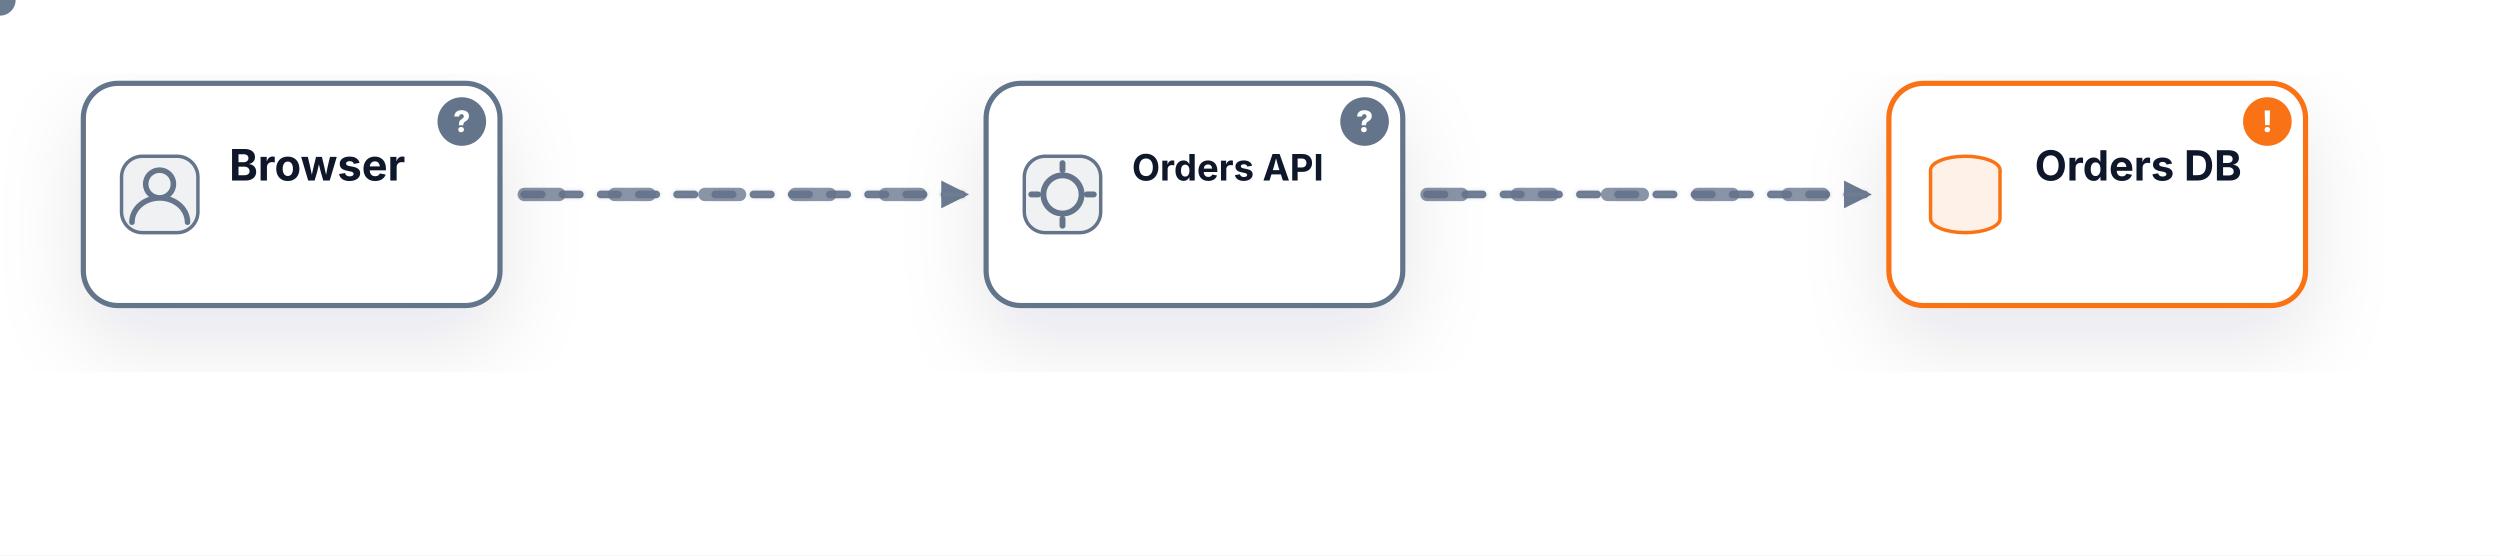
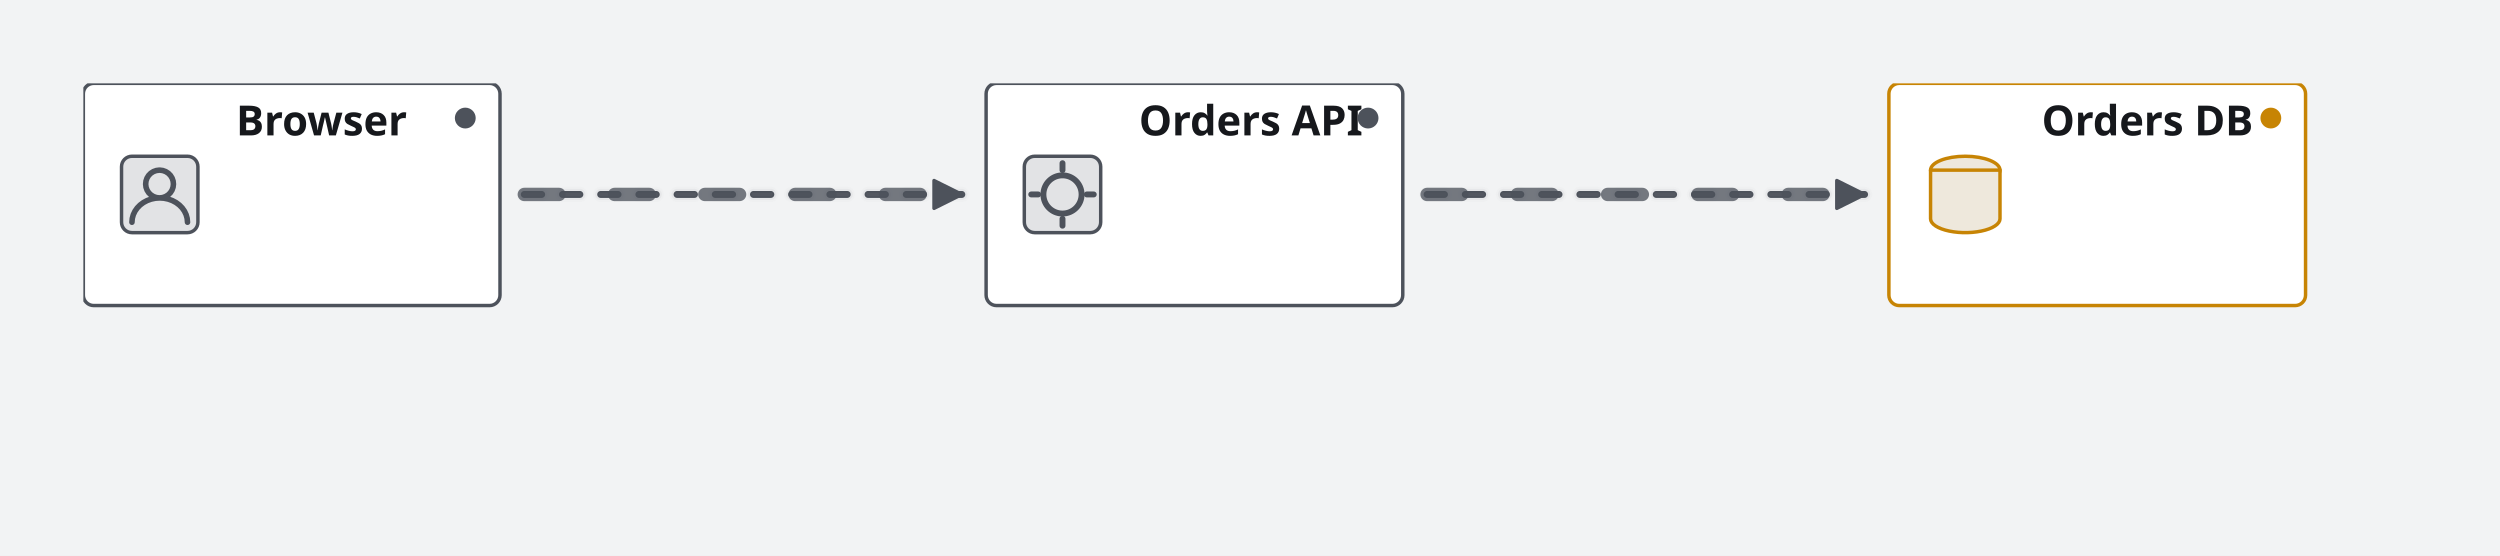
- <svg xmlns="http://www.w3.org/2000/svg" xmlns:xlink="http://www.w3.org/1999/xlink" width="720" height="160" viewBox="0 0 720 160" role="img" aria-labelledby="topology-title topology-desc" preserveAspectRatio="xMinYMin meet" shape-rendering="geometricPrecision" text-rendering="geometricPrecision" style="max-width:100%;height:auto;display:block">
+ <svg xmlns="http://www.w3.org/2000/svg" xmlns:xlink="http://www.w3.org/1999/xlink" width="720" height="160" viewBox="0 0 720 160" stroke-linecap="round" stroke-linejoin="round" style="max-width:100%;height:auto;display:block" role="img" aria-label="ChartForgeX topology" aria-labelledby="cfx-v2-a53c147703212484eedb1dcbf5d3e99b977b3612421cf2b42a8ae86af0f99952-0ab4847d0f0d5c5c2f712e2acfbe245c8f9e7d78a3cf9891cb210092d3fe0800-title" aria-describedby="cfx-v2-a53c147703212484eedb1dcbf5d3e99b977b3612421cf2b42a8ae86af0f99952-0ab4847d0f0d5c5c2f712e2acfbe245c8f9e7d78a3cf9891cb210092d3fe0800-description">
  <defs>
-     <style>#topology text{font-family:Inter, Segoe UI, system-ui, sans-serif;font-synthesis:none;letter-spacing:0}#topology .cfx-topology__link{cursor:pointer}#topology .cfx-topology__edge,#topology .cfx-topology__edge-halo{fill:none;stroke-linecap:round;stroke-linejoin:round;vector-effect:non-scaling-stroke}#topology .cfx-topology__node-card,#topology .cfx-topology__group-card{vector-effect:non-scaling-stroke}#topology .cfx-topology--highlighted:not(.cfx-topology__edge-wrap):not(.cfx-topology__edge-label){filter:url(#topology-shadow)}#topology .cfx-topology--selected:not(.cfx-topology__edge-wrap):not(.cfx-topology__edge-label){filter:url(#topology-selected-shadow)}</style>
-     <filter id="topology-shadow" x="-20%" y="-20%" width="140%" height="150%">
-       <feDropShadow dx="0" dy="10" stdDeviation="12" flood-color="#0F172A" flood-opacity="0.1" />
-     </filter>
-     <filter id="topology-selected-shadow" x="-20%" y="-20%" width="140%" height="150%">
-       <feDropShadow dx="0" dy="10" stdDeviation="12" flood-color="#2563EB" flood-opacity="0.18" />
-     </filter>
-     <marker id="topology-arrow-16a34a" viewBox="0 0 10 10" refX="7.4" refY="5" markerWidth="8" markerHeight="8" markerUnits="userSpaceOnUse" orient="auto-start-reverse" overflow="visible">
-       <path d="M 0 0 L 10 5 L 0 10 z" fill="#16A34A" />
-     </marker>
-     <marker id="topology-arrow-f97316" viewBox="0 0 10 10" refX="7.4" refY="5" markerWidth="8" markerHeight="8" markerUnits="userSpaceOnUse" orient="auto-start-reverse" overflow="visible">
-       <path d="M 0 0 L 10 5 L 0 10 z" fill="#F97316" />
-     </marker>
-     <marker id="topology-arrow-ef4444" viewBox="0 0 10 10" refX="7.4" refY="5" markerWidth="8" markerHeight="8" markerUnits="userSpaceOnUse" orient="auto-start-reverse" overflow="visible">
-       <path d="M 0 0 L 10 5 L 0 10 z" fill="#EF4444" />
-     </marker>
-     <marker id="topology-arrow-64748b" viewBox="0 0 10 10" refX="7.4" refY="5" markerWidth="8" markerHeight="8" markerUnits="userSpaceOnUse" orient="auto-start-reverse" overflow="visible">
-       <path d="M 0 0 L 10 5 L 0 10 z" fill="#64748B" />
-     </marker>
-     <marker id="topology-arrow-94a3b8" viewBox="0 0 10 10" refX="7.4" refY="5" markerWidth="8" markerHeight="8" markerUnits="userSpaceOnUse" orient="auto-start-reverse" overflow="visible">
-       <path d="M 0 0 L 10 5 L 0 10 z" fill="#94A3B8" />
-     </marker>
+     <clipPath id="cfx-v2-a53c147703212484eedb1dcbf5d3e99b977b3612421cf2b42a8ae86af0f99952-0ab4847d0f0d5c5c2f712e2acfbe245c8f9e7d78a3cf9891cb210092d3fe0800-clip-1" clipPathUnits="userSpaceOnUse">
+       <rect x="24" y="24" width="672" height="112" />
+     </clipPath>
  </defs>
-   <g id="topology" class="cfx-topology" data-cfx-role="topology" data-chart-id="topology" data-layout-mode="Manual" data-layout-direction="TopToBottom" data-visual-style="Default" data-fit-content-to-viewport="true" data-cfx-scenario-count="1" data-cfx-scenario-ids="order" data-cfx-scenarios="[{&quot;id&quot;:&quot;order&quot;,&quot;label&quot;:&quot;Place an order&quot;,&quot;stepCount&quot;:2,&quot;playbackDelayMilliseconds&quot;:900,&quot;loopPlayback&quot;:false,&quot;autoPlay&quot;:false,&quot;focusMode&quot;:&quot;highlight&quot;,&quot;steps&quot;:[{&quot;index&quot;:0,&quot;kind&quot;:&quot;Edge&quot;,&quot;id&quot;:&quot;call&quot;,&quot;label&quot;:&quot;POST order&quot;},{&quot;index&quot;:1,&quot;kind&quot;:&quot;Edge&quot;,&quot;id&quot;:&quot;query&quot;,&quot;label&quot;:&quot;Save order&quot;}]}]" data-map-background-style="Auto" data-node-display-mode="Card">
-     <rect class="cfx-topology__background" width="100%" height="100%" fill="#FFFFFF" />
-     <g class="cfx-topology__groups" data-cfx-role="topology-groups" />
-     <g class="cfx-topology__edges" data-cfx-role="topology-edges">
-       <g id="topology-edge-call" class="cfx-topology__edge-wrap cfx-topology__edge-wrap--unknown" data-cfx-role="topology-edge" data-edge-id="call" data-source-node-id="browser" data-target-node-id="api" data-edge-kind="Generic" data-cfx-status="Unknown" data-cfx-selected="false" data-edge-muted="false" data-edge-line-style="Auto" data-edge-emphasis="Normal" data-source-marker="None" data-target-marker="Arrow" data-edge-minimum-rank-span="1" data-edge-routing-priority="0" data-edge-render-order="0" data-edge-layout-inference="none" data-route-strategy="Orthogonal" data-route-corridor="default" data-route-candidate-count="1" data-route-fallback-reason="not-obstacle-aware" data-route-segment-count="3" data-route-obstacle-count="1" data-route-obstacle-hits="0" data-route-label-obstacle-hits="0" data-route-overlap-score="0" data-route-offset="0" data-route-start-x="151" data-route-start-y="56" data-route-end-x="277" data-route-end-y="56" data-route-curve="Orthogonal" data-source-port="Auto" data-target-port="Auto" data-route-lane="0" data-label-offset-x="0" data-label-offset-y="0" data-waypoint-count="0" data-scenario-ids="order" data-scenario-count="1" data-scenario-step-count="1" data-scenario-step-indices="order:0">
-         <path class="cfx-topology__edge cfx-premium-stroke cfx-topology__edge--premium-layer" data-cfx-role="topology-edge-path-ambient-halo" d="M 151 56 L 214 56 L 214 56 L 277 56" fill="none" stroke="#64748B" stroke-width="4.6" stroke-linecap="round" stroke-linejoin="round" stroke-dasharray="5 6" opacity="0.013" />
-         <path class="cfx-topology__edge cfx-premium-stroke cfx-topology__edge--premium-layer" data-cfx-role="topology-edge-path-halo" d="M 151 56 L 214 56 L 214 56 L 277 56" fill="none" stroke="#64748B" stroke-width="3.4" stroke-linecap="round" stroke-linejoin="round" stroke-dasharray="5 6" opacity="0.052" />
-         <path class="cfx-topology__edge cfx-premium-stroke" data-cfx-role="topology-edge-path" d="M 151 56 L 214 56 L 214 56 L 277 56" fill="none" stroke="#64748B" stroke-width="2.2" stroke-linecap="round" stroke-linejoin="round" stroke-dasharray="5 6" opacity="0.94" marker-end="url(#topology-arrow-64748b)" />
-         <path class="cfx-topology__edge cfx-premium-stroke cfx-topology__edge--premium-layer" data-cfx-role="topology-edge-path-highlight" d="M 151 56 L 214 56 L 214 56 L 277 56" fill="none" stroke="#FFFFFF" stroke-width="1" stroke-linecap="round" stroke-linejoin="round" stroke-dasharray="5 6" opacity="0.033" />
+   <rect x="0" y="0" width="720" height="160" rx="0" data-cfx-role="background" fill="#F2F3F4" stroke="none" stroke-width="1" />
+   <g clip-path="url(#cfx-v2-a53c147703212484eedb1dcbf5d3e99b977b3612421cf2b42a8ae86af0f99952-0ab4847d0f0d5c5c2f712e2acfbe245c8f9e7d78a3cf9891cb210092d3fe0800-clip-1)" />
+   <g data-cfx-role="topology" class="cfx-topology" data-canvas-surface-style="Plain" data-cfx-active-scenario="" data-cfx-map-background-style="Dots" data-cfx-projection="" data-cfx-scenario-count="1" data-cfx-scenario-ids="order" data-cfx-scenarios="[{&quot;id&quot;:&quot;order&quot;,&quot;label&quot;:&quot;Place an order&quot;,&quot;stepCount&quot;:2,&quot;playbackDelayMilliseconds&quot;:900,&quot;loopPlayback&quot;:false,&quot;autoPlay&quot;:false,&quot;focusMode&quot;:&quot;highlight&quot;,&quot;steps&quot;:[{&quot;index&quot;:0,&quot;kind&quot;:&quot;Edge&quot;,&quot;id&quot;:&quot;call&quot;,&quot;label&quot;:&quot;POST order&quot;},{&quot;index&quot;:1,&quot;kind&quot;:&quot;Edge&quot;,&quot;id&quot;:&quot;query&quot;,&quot;label&quot;:&quot;Save order&quot;}]}]" data-cfx-viewport="" data-chart-id="topology" data-fit-content-to-viewport="true" data-header-style="Standard" data-layout-direction="TopToBottom" data-layout-mode="Manual" data-node-surface-style="Card" data-visual-style="Default">
+     <g clip-path="url(#cfx-v2-a53c147703212484eedb1dcbf5d3e99b977b3612421cf2b42a8ae86af0f99952-0ab4847d0f0d5c5c2f712e2acfbe245c8f9e7d78a3cf9891cb210092d3fe0800-clip-1)">
+       <g id="cfx-v2-a53c147703212484eedb1dcbf5d3e99b977b3612421cf2b42a8ae86af0f99952-0ab4847d0f0d5c5c2f712e2acfbe245c8f9e7d78a3cf9891cb210092d3fe0800-node-5" data-cfx-source-id="call" data-cfx-role="topology-edge" class="cfx-topology__edge" data-cfx-selected="false" data-cfx-status="Unknown" data-direction="Forward" data-edge-color="" data-edge-dash-pattern="" data-edge-emphasis="Normal" data-edge-id="call" data-edge-kind="Generic" data-edge-label="" data-edge-layout-inference="none" data-edge-line-style="Auto" data-edge-minimum-rank-span="1" data-edge-muted="false" data-edge-render-order="0" data-edge-routing-priority="0" data-edge-secondary-label="" data-edge-tertiary-label="" data-label-offset-x="0" data-label-offset-y="0" data-route-candidate-count="1" data-route-corridor="default" data-route-curve="Orthogonal" data-route-end-x="277" data-route-end-y="56" data-route-fallback-reason="not-obstacle-aware" data-route-label-obstacle-hits="0" data-route-lane="0" data-route-obstacle-count="1" data-route-obstacle-hits="0" data-route-offset="0" data-route-overlap-score="0" data-route-segment-count="3" data-route-start-x="151" data-route-start-y="56" data-route-strategy="Orthogonal" data-scenario-ids="order" data-scenario-step-indices="order:0" data-source-group-id="" data-source-label="" data-source-marker="None" data-source-node-id="browser" data-source-port="Auto" data-source-port-id="" data-target-group-id="" data-target-label="" data-target-marker="Arrow" data-target-node-id="api" data-target-port="Auto" data-target-port-id="" data-waypoint-count="0">
+         <path d="M 151 56 L 214 56 L 214 56 L 277 56" data-cfx-role="topology-edge-line-ambient-halo" fill="none" stroke="rgba(77,82,91,0.016)" stroke-width="4.4" stroke-dasharray="5 6" />
+         <path d="M 151 56 L 214 56 L 214 56 L 277 56" data-cfx-role="topology-edge-line-halo" fill="none" stroke="rgba(77,82,91,0.055)" stroke-width="3.2" stroke-dasharray="5 6" />
+         <path d="M 151 56 L 214 56 L 214 56 L 277 56" data-cfx-role="topology-edge-line" fill="none" stroke="#4D525B" stroke-width="2" stroke-dasharray="5 6" />
+         <path d="M 151 56 L 214 56 L 214 56 L 277 56" data-cfx-role="topology-edge-line-highlight" fill="none" stroke="rgba(255,255,255,0.035)" stroke-width="1" stroke-dasharray="5 6" />
+         <path d="M 277 56 L 269 52 L 269 60 Z" data-cfx-role="topology-marker" fill="#4D525B" stroke="#4D525B" stroke-width="1" fill-rule="evenodd" />
      </g>
-       <g id="topology-edge-query" class="cfx-topology__edge-wrap cfx-topology__edge-wrap--unknown" data-cfx-role="topology-edge" data-edge-id="query" data-source-node-id="api" data-target-node-id="db" data-edge-kind="Generic" data-cfx-status="Unknown" data-cfx-selected="false" data-edge-muted="false" data-edge-line-style="Auto" data-edge-emphasis="Normal" data-source-marker="None" data-target-marker="Arrow" data-edge-minimum-rank-span="1" data-edge-routing-priority="0" data-edge-render-order="1" data-edge-layout-inference="none" data-route-strategy="Orthogonal" data-route-corridor="default" data-route-candidate-count="1" data-route-fallback-reason="not-obstacle-aware" data-route-segment-count="3" data-route-obstacle-count="1" data-route-obstacle-hits="0" data-route-label-obstacle-hits="0" data-route-overlap-score="0" data-route-offset="0" data-route-start-x="411" data-route-start-y="56" data-route-end-x="537" data-route-end-y="56" data-route-curve="Orthogonal" data-source-port="Auto" data-target-port="Auto" data-route-lane="0" data-label-offset-x="0" data-label-offset-y="0" data-waypoint-count="0" data-scenario-ids="order" data-scenario-count="1" data-scenario-step-count="1" data-scenario-step-indices="order:1">
-         <path class="cfx-topology__edge cfx-premium-stroke cfx-topology__edge--premium-layer" data-cfx-role="topology-edge-path-ambient-halo" d="M 411 56 L 474 56 L 474 56 L 537 56" fill="none" stroke="#64748B" stroke-width="4.6" stroke-linecap="round" stroke-linejoin="round" stroke-dasharray="5 6" opacity="0.013" />
-         <path class="cfx-topology__edge cfx-premium-stroke cfx-topology__edge--premium-layer" data-cfx-role="topology-edge-path-halo" d="M 411 56 L 474 56 L 474 56 L 537 56" fill="none" stroke="#64748B" stroke-width="3.4" stroke-linecap="round" stroke-linejoin="round" stroke-dasharray="5 6" opacity="0.052" />
-         <path class="cfx-topology__edge cfx-premium-stroke" data-cfx-role="topology-edge-path" d="M 411 56 L 474 56 L 474 56 L 537 56" fill="none" stroke="#64748B" stroke-width="2.2" stroke-linecap="round" stroke-linejoin="round" stroke-dasharray="5 6" opacity="0.94" marker-end="url(#topology-arrow-64748b)" />
-         <path class="cfx-topology__edge cfx-premium-stroke cfx-topology__edge--premium-layer" data-cfx-role="topology-edge-path-highlight" d="M 411 56 L 474 56 L 474 56 L 537 56" fill="none" stroke="#FFFFFF" stroke-width="1" stroke-linecap="round" stroke-linejoin="round" stroke-dasharray="5 6" opacity="0.033" />
+       <g id="cfx-v2-a53c147703212484eedb1dcbf5d3e99b977b3612421cf2b42a8ae86af0f99952-0ab4847d0f0d5c5c2f712e2acfbe245c8f9e7d78a3cf9891cb210092d3fe0800-node-12" data-cfx-source-id="query" data-cfx-role="topology-edge" class="cfx-topology__edge" data-cfx-selected="false" data-cfx-status="Unknown" data-direction="Forward" data-edge-color="" data-edge-dash-pattern="" data-edge-emphasis="Normal" data-edge-id="query" data-edge-kind="Generic" data-edge-label="" data-edge-layout-inference="none" data-edge-line-style="Auto" data-edge-minimum-rank-span="1" data-edge-muted="false" data-edge-render-order="1" data-edge-routing-priority="0" data-edge-secondary-label="" data-edge-tertiary-label="" data-label-offset-x="0" data-label-offset-y="0" data-route-candidate-count="1" data-route-corridor="default" data-route-curve="Orthogonal" data-route-end-x="537" data-route-end-y="56" data-route-fallback-reason="not-obstacle-aware" data-route-label-obstacle-hits="0" data-route-lane="0" data-route-obstacle-count="1" data-route-obstacle-hits="0" data-route-offset="0" data-route-overlap-score="0" data-route-segment-count="3" data-route-start-x="411" data-route-start-y="56" data-route-strategy="Orthogonal" data-scenario-ids="order" data-scenario-step-indices="order:1" data-source-group-id="" data-source-label="" data-source-marker="None" data-source-node-id="api" data-source-port="Auto" data-source-port-id="" data-target-group-id="" data-target-label="" data-target-marker="Arrow" data-target-node-id="db" data-target-port="Auto" data-target-port-id="" data-waypoint-count="0">
+         <path d="M 411 56 L 474 56 L 474 56 L 537 56" data-cfx-role="topology-edge-line-ambient-halo" fill="none" stroke="rgba(77,82,91,0.016)" stroke-width="4.4" stroke-dasharray="5 6" />
+         <path d="M 411 56 L 474 56 L 474 56 L 537 56" data-cfx-role="topology-edge-line-halo" fill="none" stroke="rgba(77,82,91,0.055)" stroke-width="3.2" stroke-dasharray="5 6" />
+         <path d="M 411 56 L 474 56 L 474 56 L 537 56" data-cfx-role="topology-edge-line" fill="none" stroke="#4D525B" stroke-width="2" stroke-dasharray="5 6" />
+         <path d="M 411 56 L 474 56 L 474 56 L 537 56" data-cfx-role="topology-edge-line-highlight" fill="none" stroke="rgba(255,255,255,0.035)" stroke-width="1" stroke-dasharray="5 6" />
+         <path d="M 537 56 L 529 52 L 529 60 Z" data-cfx-role="topology-marker" fill="#4D525B" stroke="#4D525B" stroke-width="1" fill-rule="evenodd" />
      </g>
-     </g>
-     <g class="cfx-topology__edge-labels" data-cfx-role="topology-edge-labels" />
-     <g class="cfx-topology__endpoint-labels" data-cfx-role="topology-endpoint-labels" />
-     <g class="cfx-topology__motion" data-cfx-role="topology-motion" data-cfx-motion-source="order" data-cfx-motion-kind="route-pulse">
-       <path id="topology-motion-tour-order" class="cfx-topology__motion-tour-path" data-cfx-role="topology-motion-tour-path" d="M 151 56 L 214 56 L 214 56 L 277 56 M 411 56 L 474 56 L 474 56 L 537 56" fill="none" stroke="none" opacity="0" />
-       <path id="topology-motion-route-call-0" class="cfx-topology__motion-route" data-cfx-role="topology-motion-route" data-edge-id="call" d="M 151 56 L 214 56 L 214 56 L 277 56" fill="none" stroke="#64748B" stroke-width="3.85" stroke-linecap="round" stroke-linejoin="round" stroke-dasharray="10 16" opacity="0.76">
-         <animate attributeName="stroke-dashoffset" from="26" to="0" dur="3s" repeatCount="indefinite" fill="remove" />
-       </path>
-       <path id="topology-motion-route-query-1" class="cfx-topology__motion-route" data-cfx-role="topology-motion-route" data-edge-id="query" d="M 411 56 L 474 56 L 474 56 L 537 56" fill="none" stroke="#64748B" stroke-width="3.85" stroke-linecap="round" stroke-linejoin="round" stroke-dasharray="10 16" opacity="0.76">
-         <animate attributeName="stroke-dashoffset" from="26" to="0" dur="3s" repeatCount="indefinite" fill="remove" />
-       </path>
-     </g>
-     <g class="cfx-topology__nodes" data-cfx-role="topology-nodes">
-       <g id="topology-node-browser" class="cfx-topology__node cfx-topology__node--person cfx-topology__node--unknown cfx-topology__node--card" data-cfx-role="topology-node" data-node-id="browser" data-node-kind="Person" data-node-display-mode="Card" data-cfx-status="Unknown" data-cfx-selected="false" data-node-label="Browser" data-node-detail-count="0" data-scenario-ids="order" data-scenario-count="1" data-scenario-step-count="1" data-scenario-step-indices="order:0">
-         <g class="cfx-topology__node-body" data-cfx-role="topology-node-body" data-node-id="browser">
-           <rect class="cfx-topology__node-card" x="24" y="24" width="120" height="64" rx="10" fill="#FFFFFF" stroke="#64748B" stroke-width="1.5" data-node-surface-style="Card" filter="url(#topology-shadow)" />
-           <g class="cfx-topology__node-icon" data-node-kind="Person">
-             <rect x="35" y="45" width="22" height="22" rx="6" fill="#F0F1F3" stroke="#64748B" />
-             <path d="M 46 49 A 4 4 0 1 1 45.9 49 M 38 64 A 8 7 0 0 1 54 64" fill="none" stroke="#64748B" stroke-width="1.6" stroke-linecap="round" />
-           </g>
-           <text x="66" y="52" fill="#0F172A" font-size="12.5" font-weight="700">Browser</text>
+       <g data-cfx-role="topology-motion" data-cfx-motion-source="order" data-cfx-motion-kind="route-pulse" pointer-events="none">
+         <path id="cfx-v2-a53c147703212484eedb1dcbf5d3e99b977b3612421cf2b42a8ae86af0f99952-0ab4847d0f0d5c5c2f712e2acfbe245c8f9e7d78a3cf9891cb210092d3fe0800-title-motion-tour" data-cfx-role="topology-motion-tour-path" d="M 151 56 L 214 56 L 214 56 L 277 56 M 411 56 L 474 56 L 474 56 L 537 56" fill="none" stroke="none" />
+         <path id="cfx-v2-a53c147703212484eedb1dcbf5d3e99b977b3612421cf2b42a8ae86af0f99952-0ab4847d0f0d5c5c2f712e2acfbe245c8f9e7d78a3cf9891cb210092d3fe0800-title-motion-route-0" data-cfx-role="topology-motion-route" data-edge-id="call" d="M 151 56 L 214 56 L 214 56 L 277 56" fill="none" stroke="#4D525B" stroke-width="3.85" stroke-linecap="round" stroke-linejoin="round" stroke-dasharray="10 16" stroke-opacity="0.76">
+           <animate attributeName="stroke-dashoffset" calcMode="linear" from="26" to="0" dur="3s" repeatCount="indefinite" fill="remove" />
+         </path>
+         <path id="cfx-v2-a53c147703212484eedb1dcbf5d3e99b977b3612421cf2b42a8ae86af0f99952-0ab4847d0f0d5c5c2f712e2acfbe245c8f9e7d78a3cf9891cb210092d3fe0800-title-motion-route-1" data-cfx-role="topology-motion-route" data-edge-id="query" d="M 411 56 L 474 56 L 474 56 L 537 56" fill="none" stroke="#4D525B" stroke-width="3.85" stroke-linecap="round" stroke-linejoin="round" stroke-dasharray="10 16" stroke-opacity="0.76">
+           <animate attributeName="stroke-dashoffset" calcMode="linear" from="26" to="0" dur="3s" repeatCount="indefinite" fill="remove" />
+         </path>
+       </g>
+       <g id="cfx-v2-a53c147703212484eedb1dcbf5d3e99b977b3612421cf2b42a8ae86af0f99952-0ab4847d0f0d5c5c2f712e2acfbe245c8f9e7d78a3cf9891cb210092d3fe0800-node-19" data-cfx-source-id="browser" data-cfx-role="topology-node" class="cfx-topology__node" data-cfx-selected="false" data-cfx-status="Unknown" data-group-id="" data-group-label="" data-node-badge="" data-node-detail-count="0" data-node-display-mode="Card" data-node-id="browser" data-node-kind="Person" data-node-label="Browser" data-scenario-ids="order" data-scenario-step-indices="order:0">
+         <rect x="24" y="24" width="120" height="64" rx="3" data-cfx-role="topology-node-surface" fill="#FFFFFF" stroke="#4D525B" stroke-width="1" />
+         <rect x="35" y="45" width="22" height="22" rx="3" data-cfx-role="topology-icon-surface" fill="#E2E3E5" stroke="#4D525B" stroke-width="1" />
+         <path d="M 46 49 L 46.885 49.111 L 47.724 49.415 L 48.475 49.897 L 49.099 50.534 L 49.568 51.293 L 49.856 52.137 L 49.95 53.025 L 49.845 53.911 L 49.546 54.751 L 49.068 55.505 L 48.436 56.134 L 47.679 56.607 L 46.837 56.9 L 45.95 57 L 45.063 56.9 L 44.221 56.607 L 43.464 56.134 L 42.832 55.505 L 42.354 54.751 L 42.055 53.911 L 41.95 53.025 L 42.044 52.137 L 42.332 51.293 L 42.801 50.534 L 43.425 49.897 L 44.176 49.415 L 45.015 49.111 L 45.9 49 M 38 64 L 38.098 62.905 L 38.392 61.837 L 38.872 60.822 L 39.528 59.886 L 40.343 59.05 L 41.298 58.337 L 42.368 57.763 L 43.528 57.343 L 44.749 57.086 L 46 57 L 47.251 57.086 L 48.472 57.343 L 49.632 57.763 L 50.702 58.337 L 51.657 59.05 L 52.472 59.886 L 53.128 60.822 L 53.608 61.837 L 53.902 62.905 L 54 64" data-cfx-role="topology-node-icon" fill="none" stroke="#4D525B" stroke-width="1.6" stroke-linejoin="miter" />
+         <g id="cfx-v2-a53c147703212484eedb1dcbf5d3e99b977b3612421cf2b42a8ae86af0f99952-0ab4847d0f0d5c5c2f712e2acfbe245c8f9e7d78a3cf9891cb210092d3fe0800-node-23" data-cfx-source-id="browser-label" data-cfx-role="topology-node-label">
+           <text x="68" y="39" font-family="Calibri, Carlito, Segoe UI, system-ui, sans-serif" font-size="12" font-weight="600" font-style="normal" fill="#16181C" xml:space="preserve" style="white-space:pre;font-language-override:normal;font-palette:normal">Browser</text>
+         </g>
+         <g id="cfx-v2-a53c147703212484eedb1dcbf5d3e99b977b3612421cf2b42a8ae86af0f99952-0ab4847d0f0d5c5c2f712e2acfbe245c8f9e7d78a3cf9891cb210092d3fe0800-node-24" data-cfx-source-id="browser-status" data-cfx-role="topology-node-status" data-node-id="browser">
+           <ellipse cx="134" cy="34" rx="3" ry="3" data-cfx-role="topology-status" fill="#4D525B" stroke="none" stroke-width="1" />
        </g>
      </g>
-       <g id="topology-node-api" class="cfx-topology__node cfx-topology__node--service cfx-topology__node--unknown cfx-topology__node--card" data-cfx-role="topology-node" data-node-id="api" data-node-kind="Service" data-node-display-mode="Card" data-cfx-status="Unknown" data-cfx-selected="false" data-node-label="Orders API" data-node-detail-count="0" data-scenario-ids="order" data-scenario-count="1" data-scenario-step-count="2" data-scenario-step-indices="order:0,1">
-         <g class="cfx-topology__node-body" data-cfx-role="topology-node-body" data-node-id="api">
-           <rect class="cfx-topology__node-card" x="284" y="24" width="120" height="64" rx="10" fill="#FFFFFF" stroke="#64748B" stroke-width="1.5" data-node-surface-style="Card" filter="url(#topology-shadow)" />
-           <g class="cfx-topology__node-icon" data-node-kind="Service">
-             <rect x="295" y="45" width="22" height="22" rx="6" fill="#F0F1F3" stroke="#64748B" />
-             <circle cx="306" cy="56" r="5.5" fill="none" stroke="#64748B" stroke-width="1.7" />
-             <path d="M 306 47 V 49 M 306 63 V 65 M 297 56 H 299 M 313 56 H 315" stroke="#64748B" stroke-width="1.7" stroke-linecap="round" />
-           </g>
-           <text x="326" y="52" fill="#0F172A" font-size="10.5" font-weight="700">Orders API</text>
+       <g id="cfx-v2-a53c147703212484eedb1dcbf5d3e99b977b3612421cf2b42a8ae86af0f99952-0ab4847d0f0d5c5c2f712e2acfbe245c8f9e7d78a3cf9891cb210092d3fe0800-node-28" data-cfx-source-id="api" data-cfx-role="topology-node" class="cfx-topology__node" data-cfx-selected="false" data-cfx-status="Unknown" data-group-id="" data-group-label="" data-node-badge="" data-node-detail-count="0" data-node-display-mode="Card" data-node-id="api" data-node-kind="Service" data-node-label="Orders API" data-scenario-ids="order" data-scenario-step-indices="order:0,1">
+         <rect x="284" y="24" width="120" height="64" rx="3" data-cfx-role="topology-node-surface" fill="#FFFFFF" stroke="#4D525B" stroke-width="1" />
+         <rect x="295" y="45" width="22" height="22" rx="3" data-cfx-role="topology-icon-surface" fill="#E2E3E5" stroke="#4D525B" stroke-width="1" />
+         <ellipse cx="306" cy="56" rx="5.5" ry="5.5" data-cfx-role="topology-node-icon" fill="none" stroke="#4D525B" stroke-width="1.7" />
+         <path d="M 306 47 L 306 49 M 306 63 L 306 65 M 297 56 L 299 56 M 313 56 L 315 56" data-cfx-role="topology-node-icon" fill="#4D525B" stroke="#4D525B" stroke-width="1.7" fill-rule="evenodd" stroke-linejoin="miter" />
+         <g id="cfx-v2-a53c147703212484eedb1dcbf5d3e99b977b3612421cf2b42a8ae86af0f99952-0ab4847d0f0d5c5c2f712e2acfbe245c8f9e7d78a3cf9891cb210092d3fe0800-node-33" data-cfx-source-id="api-label" data-cfx-role="topology-node-label">
+           <text x="328" y="39" font-family="Calibri, Carlito, Segoe UI, system-ui, sans-serif" font-size="12" font-weight="600" font-style="normal" fill="#16181C" xml:space="preserve" style="white-space:pre;font-language-override:normal;font-palette:normal">Orders API</text>
+         </g>
+         <g id="cfx-v2-a53c147703212484eedb1dcbf5d3e99b977b3612421cf2b42a8ae86af0f99952-0ab4847d0f0d5c5c2f712e2acfbe245c8f9e7d78a3cf9891cb210092d3fe0800-node-34" data-cfx-source-id="api-status" data-cfx-role="topology-node-status" data-node-id="api">
+           <ellipse cx="394" cy="34" rx="3" ry="3" data-cfx-role="topology-status" fill="#4D525B" stroke="none" stroke-width="1" />
        </g>
      </g>
-       <g id="topology-node-db" class="cfx-topology__node cfx-topology__node--database cfx-topology__node--warning cfx-topology__node--card" data-cfx-role="topology-node" data-node-id="db" data-node-kind="Database" data-node-display-mode="Card" data-cfx-status="Warning" data-cfx-selected="false" data-node-label="Orders DB" data-node-detail-count="0" data-scenario-ids="order" data-scenario-count="1" data-scenario-step-count="1" data-scenario-step-indices="order:1">
-         <g class="cfx-topology__node-body" data-cfx-role="topology-node-body" data-node-id="db">
-           <rect class="cfx-topology__node-card" x="544" y="24" width="120" height="64" rx="10" fill="#FFFFFF" stroke="#F97316" stroke-width="1.5" data-node-surface-style="Card" filter="url(#topology-shadow)" />
-           <g class="cfx-topology__node-icon" data-node-kind="Database">
-             <ellipse cx="566" cy="49" rx="10" ry="4" fill="#FEF1E8" stroke="#F97316" />
-             <path d="M 556 49 V 63 A 10 4 0 0 0 576 63 V 49" fill="#FEF1E8" stroke="#F97316" />
-           </g>
-           <text x="586" y="52" fill="#0F172A" font-size="12" font-weight="700">Orders DB</text>
+       <g id="cfx-v2-a53c147703212484eedb1dcbf5d3e99b977b3612421cf2b42a8ae86af0f99952-0ab4847d0f0d5c5c2f712e2acfbe245c8f9e7d78a3cf9891cb210092d3fe0800-node-38" data-cfx-source-id="db" data-cfx-role="topology-node" class="cfx-topology__node" data-cfx-selected="false" data-cfx-status="Warning" data-group-id="" data-group-label="" data-node-badge="" data-node-detail-count="0" data-node-display-mode="Card" data-node-id="db" data-node-kind="Database" data-node-label="Orders DB" data-scenario-ids="order" data-scenario-step-indices="order:1">
+         <rect x="544" y="24" width="120" height="64" rx="3" data-cfx-role="topology-node-surface" fill="#FFFFFF" stroke="#C78404" stroke-width="1" />
+         <ellipse cx="566" cy="49" rx="10" ry="4" data-cfx-role="topology-icon-surface" fill="#EEE8DC" stroke="#C78404" stroke-width="1" />
+         <path d="M 556 49 L 556 63 L 556.093 63.545 L 556.371 64.079 L 556.828 64.594 L 557.456 65.078 L 558.243 65.524 L 559.174 65.923 L 560.233 66.268 L 561.399 66.552 L 562.651 66.769 L 563.965 66.916 L 565.318 66.991 L 566.682 66.991 L 568.035 66.916 L 569.349 66.769 L 570.601 66.552 L 571.767 66.268 L 572.826 65.923 L 573.757 65.524 L 574.544 65.078 L 575.172 64.594 L 575.629 64.079 L 575.907 63.545 L 576 63 L 576 49 Z" data-cfx-role="topology-icon-surface" fill="#EEE8DC" stroke="#C78404" stroke-width="1" fill-rule="evenodd" />
+         <g id="cfx-v2-a53c147703212484eedb1dcbf5d3e99b977b3612421cf2b42a8ae86af0f99952-0ab4847d0f0d5c5c2f712e2acfbe245c8f9e7d78a3cf9891cb210092d3fe0800-node-42" data-cfx-source-id="db-label" data-cfx-role="topology-node-label">
+           <text x="588" y="39" font-family="Calibri, Carlito, Segoe UI, system-ui, sans-serif" font-size="12" font-weight="600" font-style="normal" fill="#16181C" xml:space="preserve" style="white-space:pre;font-language-override:normal;font-palette:normal">Orders DB</text>
+         </g>
+         <g id="cfx-v2-a53c147703212484eedb1dcbf5d3e99b977b3612421cf2b42a8ae86af0f99952-0ab4847d0f0d5c5c2f712e2acfbe245c8f9e7d78a3cf9891cb210092d3fe0800-node-43" data-cfx-source-id="db-status" data-cfx-role="topology-node-status" data-node-id="db">
+           <ellipse cx="654" cy="34" rx="3" ry="3" data-cfx-role="topology-status" fill="#C78404" stroke="none" stroke-width="1" />
        </g>
      </g>
-     </g>
-     <g class="cfx-topology__status-badges" data-cfx-role="topology-status-badges">
-       <g class="cfx-topology__status-badge" data-cfx-role="topology-node-status" data-node-id="browser" data-cfx-status="Unknown">
-         <circle cx="133" cy="35" r="9" fill="#FFFFFF" />
-         <circle cx="133" cy="35" r="7" fill="#64748B" />
-         <text x="133" y="38" text-anchor="middle" fill="#FFFFFF" font-size="8.5" font-weight="800">?</text>
+       <g data-cfx-role="topology-motion-overlay" data-cfx-motion-source="order" data-cfx-motion-kind="route-pulse" pointer-events="none">
+         <circle data-cfx-role="topology-motion-halo" r="12.5" fill="#4D525B" fill-opacity="0.165">
+           <animateMotion calcMode="linear" keyPoints="0;1" keyTimes="0;1" dur="3s" repeatCount="indefinite" fill="remove">
+             <mpath href="#cfx-v2-a53c147703212484eedb1dcbf5d3e99b977b3612421cf2b42a8ae86af0f99952-0ab4847d0f0d5c5c2f712e2acfbe245c8f9e7d78a3cf9891cb210092d3fe0800-title-motion-tour" xlink:href="#cfx-v2-a53c147703212484eedb1dcbf5d3e99b977b3612421cf2b42a8ae86af0f99952-0ab4847d0f0d5c5c2f712e2acfbe245c8f9e7d78a3cf9891cb210092d3fe0800-title-motion-tour" />
+           </animateMotion>
+         </circle>
+         <circle data-cfx-role="topology-motion-surface" r="8.5" fill="#F2F3F4" fill-opacity="0.902">
+           <animateMotion calcMode="linear" keyPoints="0;1" keyTimes="0;1" dur="3s" repeatCount="indefinite" fill="remove">
+             <mpath href="#cfx-v2-a53c147703212484eedb1dcbf5d3e99b977b3612421cf2b42a8ae86af0f99952-0ab4847d0f0d5c5c2f712e2acfbe245c8f9e7d78a3cf9891cb210092d3fe0800-title-motion-tour" xlink:href="#cfx-v2-a53c147703212484eedb1dcbf5d3e99b977b3612421cf2b42a8ae86af0f99952-0ab4847d0f0d5c5c2f712e2acfbe245c8f9e7d78a3cf9891cb210092d3fe0800-title-motion-tour" />
+           </animateMotion>
+         </circle>
+         <circle data-cfx-role="topology-motion-marker" r="5.5" fill="#4D525B" fill-opacity="1" stroke="#F2F3F4" stroke-width="2">
+           <animateMotion calcMode="linear" keyPoints="0;1" keyTimes="0;1" dur="3s" repeatCount="indefinite" fill="remove">
+             <mpath href="#cfx-v2-a53c147703212484eedb1dcbf5d3e99b977b3612421cf2b42a8ae86af0f99952-0ab4847d0f0d5c5c2f712e2acfbe245c8f9e7d78a3cf9891cb210092d3fe0800-title-motion-tour" xlink:href="#cfx-v2-a53c147703212484eedb1dcbf5d3e99b977b3612421cf2b42a8ae86af0f99952-0ab4847d0f0d5c5c2f712e2acfbe245c8f9e7d78a3cf9891cb210092d3fe0800-title-motion-tour" />
+           </animateMotion>
+         </circle>
+         <circle data-cfx-role="topology-motion-outline" r="8.5" fill="none" stroke-opacity="0.706" stroke="#4D525B" stroke-width="1.5">
+           <animateMotion calcMode="linear" keyPoints="0;1" keyTimes="0;1" dur="3s" repeatCount="indefinite" fill="remove">
+             <mpath href="#cfx-v2-a53c147703212484eedb1dcbf5d3e99b977b3612421cf2b42a8ae86af0f99952-0ab4847d0f0d5c5c2f712e2acfbe245c8f9e7d78a3cf9891cb210092d3fe0800-title-motion-tour" xlink:href="#cfx-v2-a53c147703212484eedb1dcbf5d3e99b977b3612421cf2b42a8ae86af0f99952-0ab4847d0f0d5c5c2f712e2acfbe245c8f9e7d78a3cf9891cb210092d3fe0800-title-motion-tour" />
+           </animateMotion>
+         </circle>
      </g>
-       <g class="cfx-topology__status-badge" data-cfx-role="topology-node-status" data-node-id="api" data-cfx-status="Unknown">
-         <circle cx="393" cy="35" r="9" fill="#FFFFFF" />
-         <circle cx="393" cy="35" r="7" fill="#64748B" />
-         <text x="393" y="38" text-anchor="middle" fill="#FFFFFF" font-size="8.5" font-weight="800">?</text>
-       </g>
-       <g class="cfx-topology__status-badge" data-cfx-role="topology-node-status" data-node-id="db" data-cfx-status="Warning">
-         <circle cx="653" cy="35" r="9" fill="#FFFFFF" />
-         <circle cx="653" cy="35" r="7" fill="#F97316" />
-         <text x="653" y="38" text-anchor="middle" fill="#FFFFFF" font-size="8.5" font-weight="800">!</text>
-       </g>
-     </g>
-     <g class="cfx-topology__motion-overlay" data-cfx-role="topology-motion-overlay" data-cfx-motion-source="order" data-cfx-motion-kind="route-pulse">
-       <circle class="cfx-topology__motion-marker" data-cfx-role="topology-motion-marker" data-cfx-motion-source="order" r="5.5" fill="#64748B" stroke="#FFFFFF" stroke-width="2" opacity="0.95">
-         <animateMotion dur="3s" repeatCount="indefinite" fill="remove" rotate="auto">
-           <mpath href="#topology-motion-tour-order" xlink:href="#topology-motion-tour-order" />
-         </animateMotion>
-       </circle>
    </g>
  </g>
</svg>
